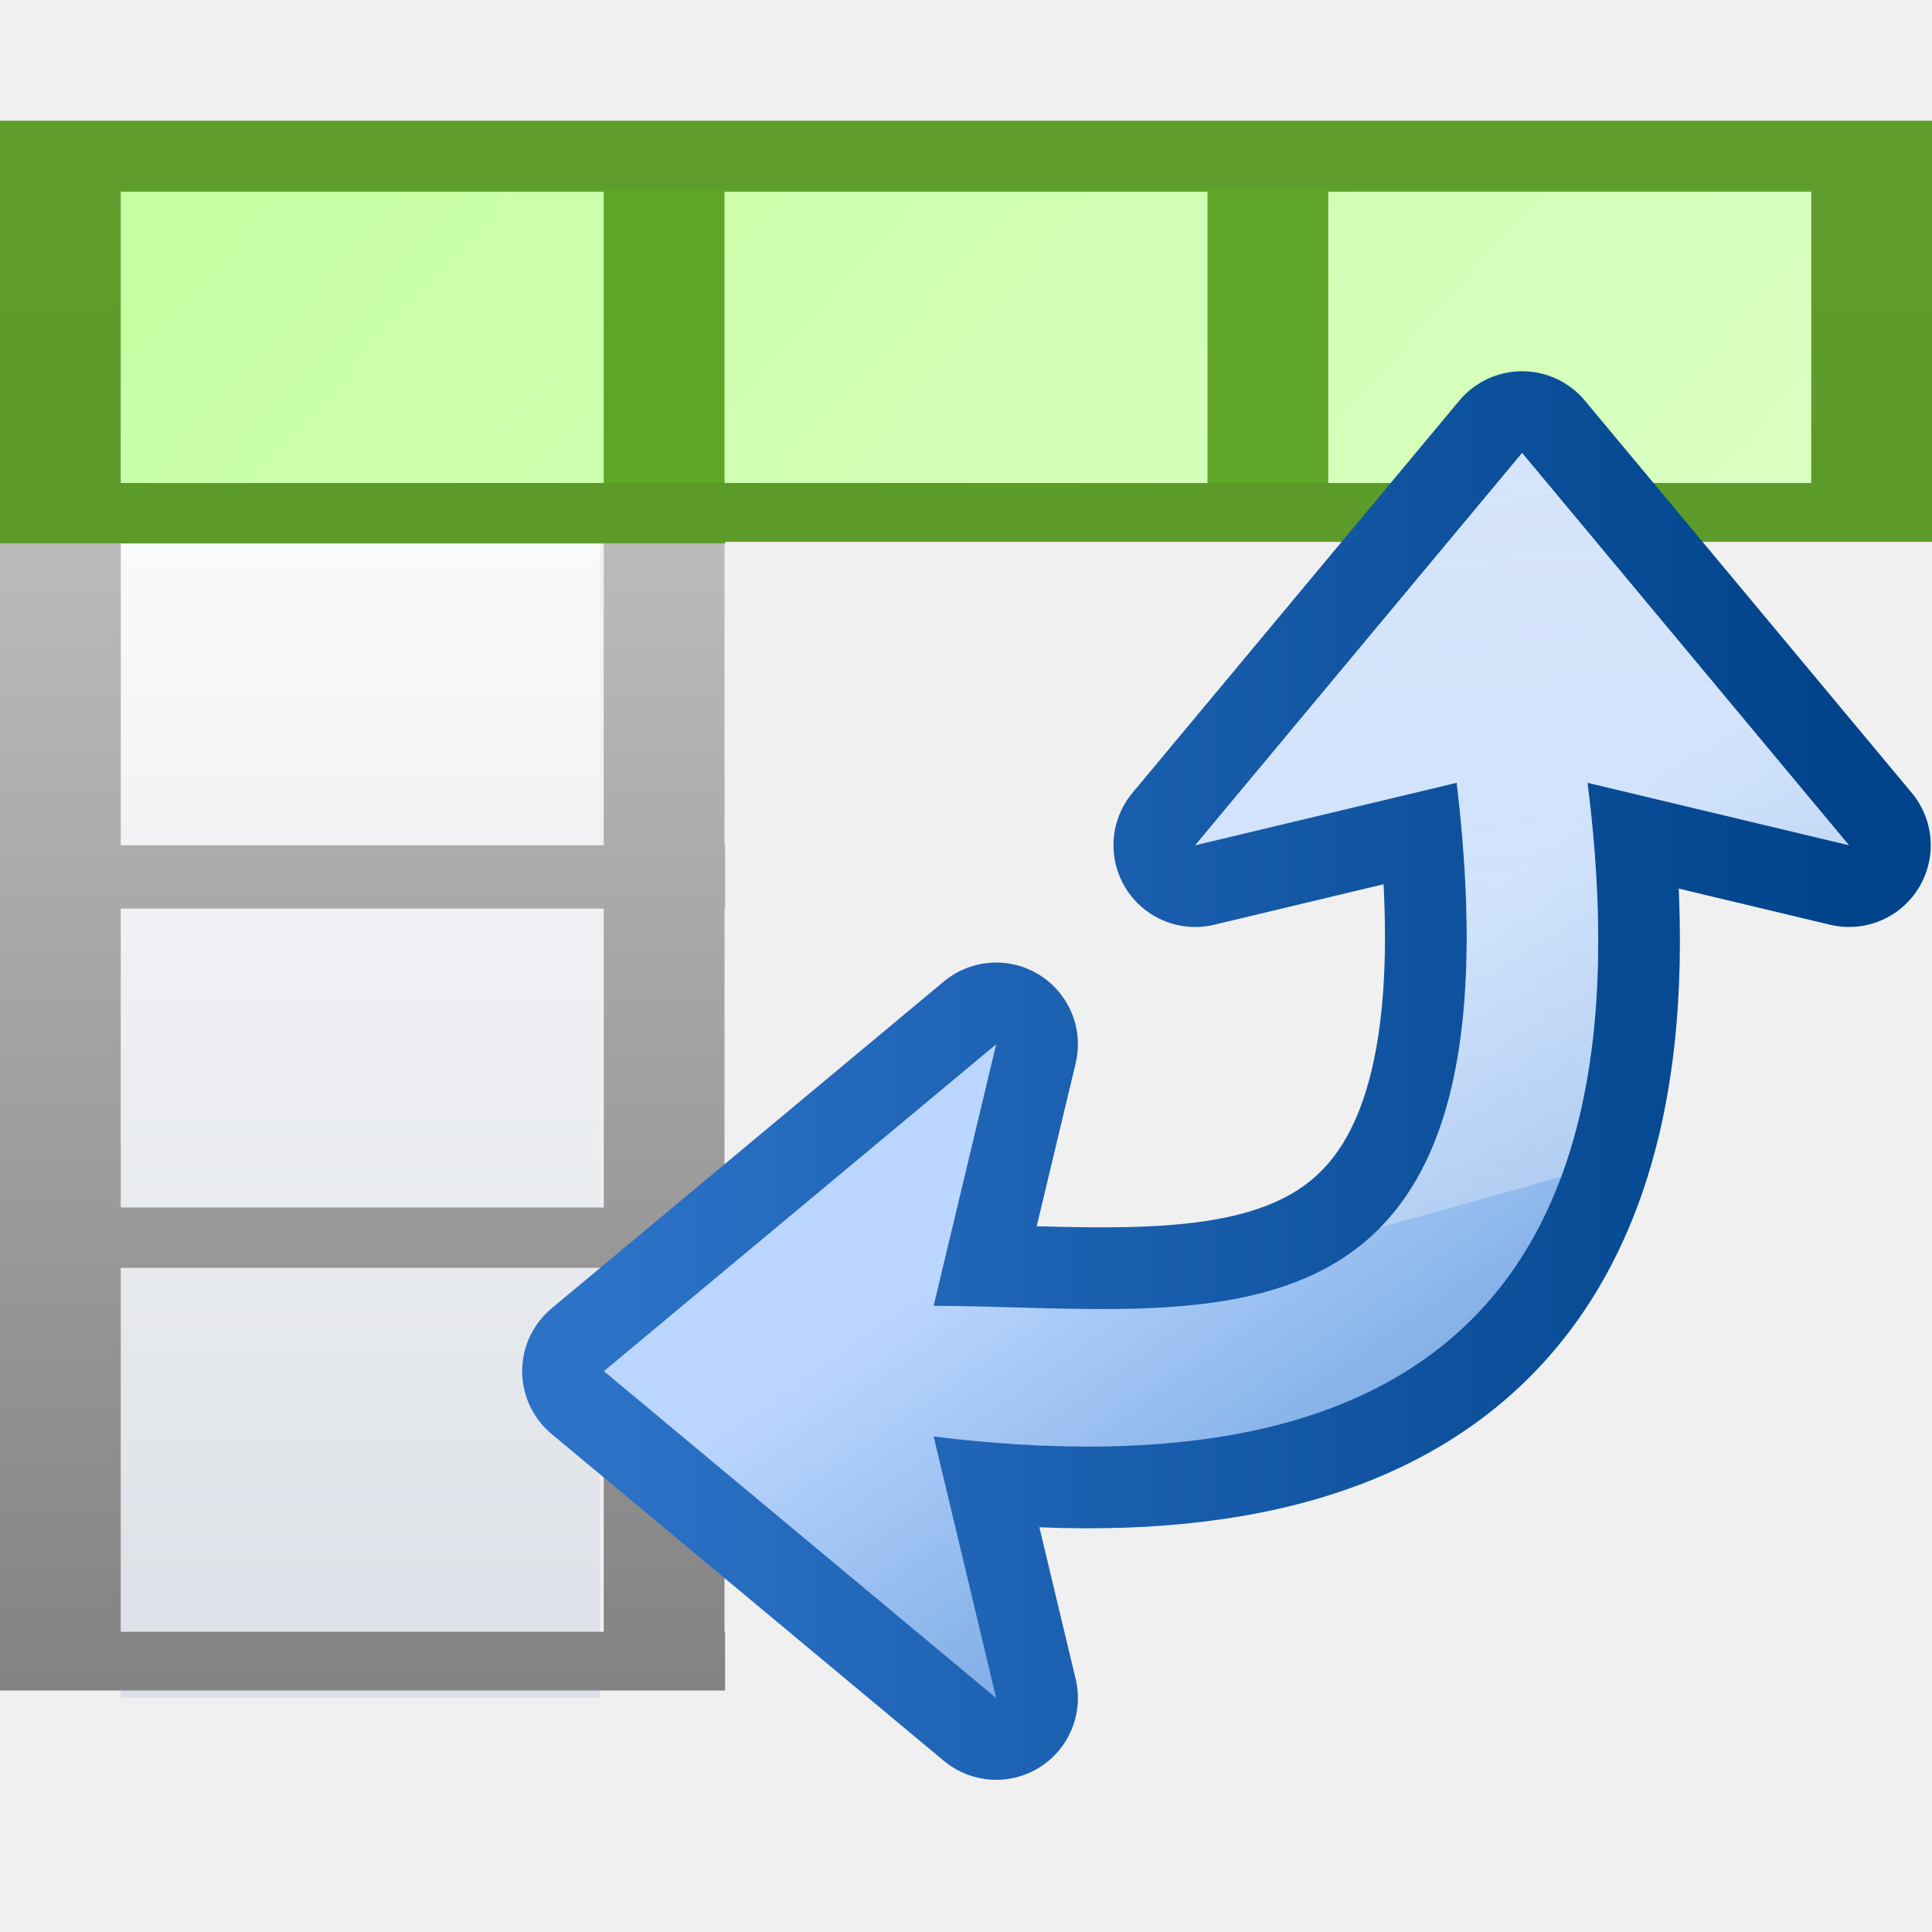
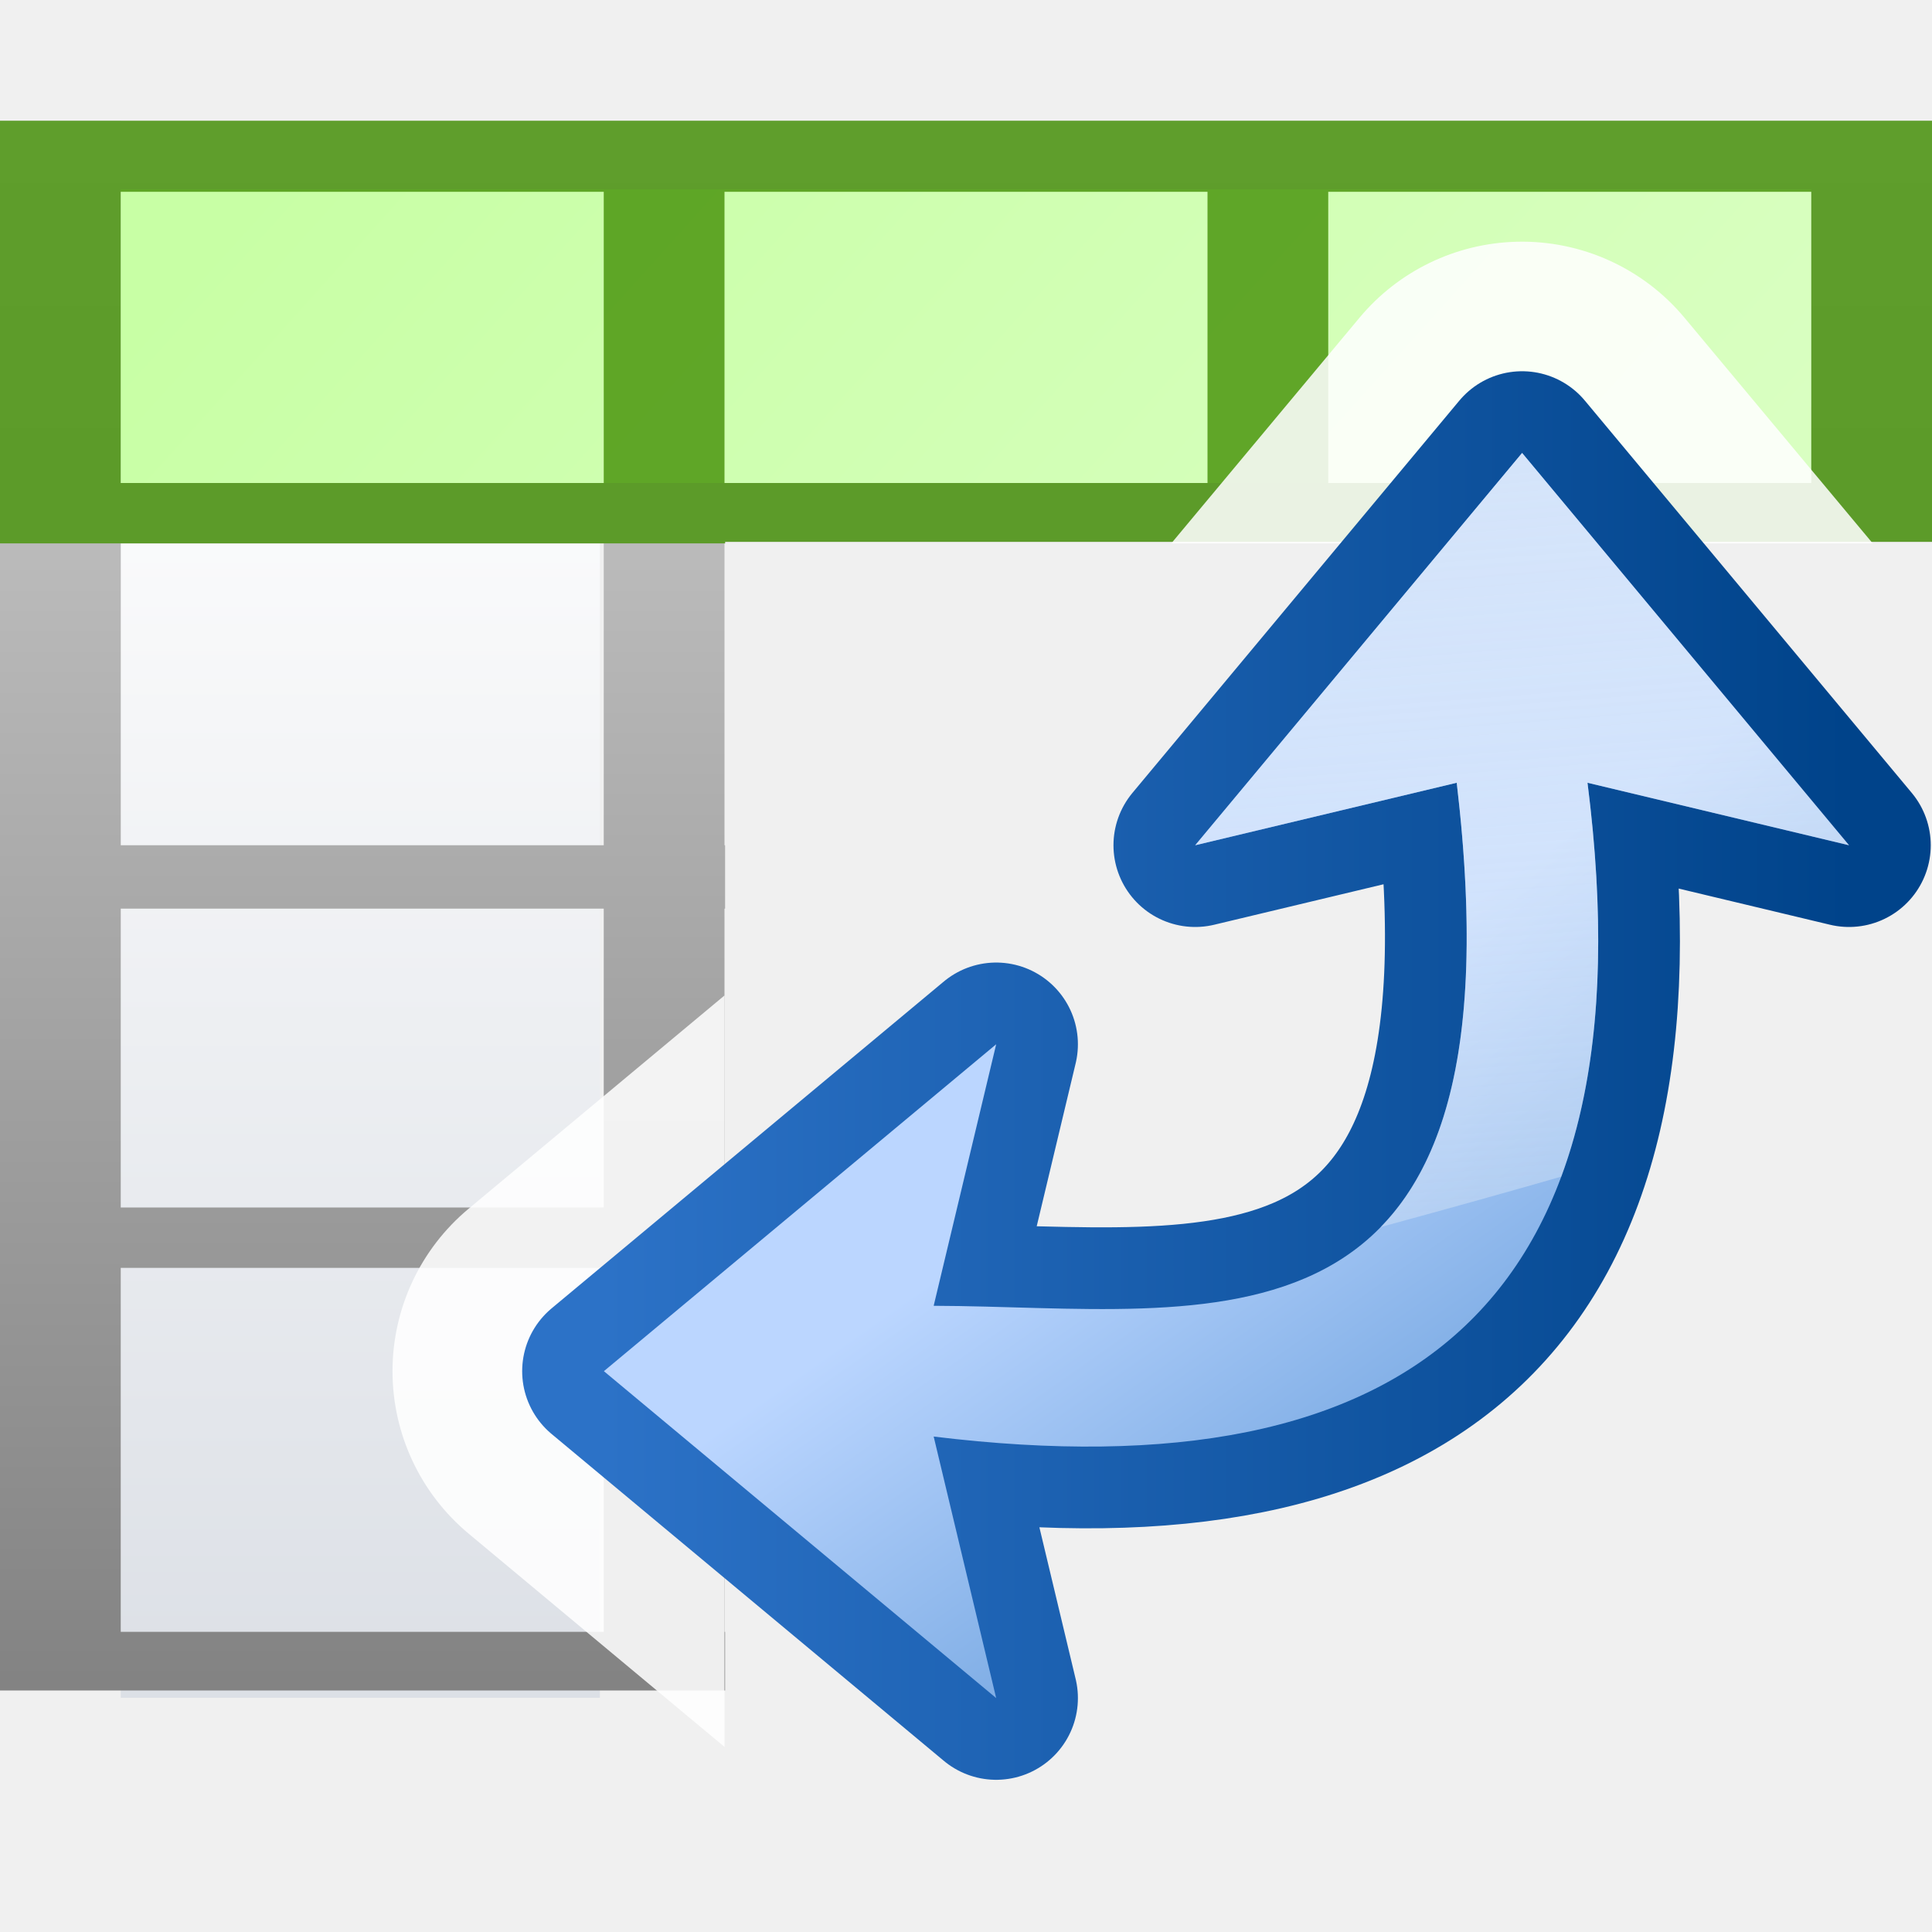
<svg xmlns="http://www.w3.org/2000/svg" height="16" width="16">
  <linearGradient id="a" gradientTransform="matrix(.3052324 0 0 1.30438 6.372135 -.351998)" gradientUnits="userSpaceOnUse" x1="46.048" x2="46.048" y1="128.017" y2="16.62">
    <stop offset="0" stop-color="#c7cdd7" />
    <stop offset="1" stop-color="#fff" />
  </linearGradient>
  <linearGradient id="b" gradientUnits="userSpaceOnUse" x1="67.267" x2="67.267" y1="288.201" y2="-56">
    <stop offset="0" />
    <stop offset="1" stop-color="#fff" />
  </linearGradient>
  <linearGradient id="c" gradientTransform="matrix(-1 0 0 1 154.9807 67.75736)" gradientUnits="userSpaceOnUse" x1="71.227" x2="28.93" y1="10.6" y2="70.898">
    <stop offset="0" stop-color="#bbd6ff" />
    <stop offset="1" stop-color="#0057ae" />
  </linearGradient>
  <linearGradient id="d" gradientTransform="matrix(1.037037 0 0 1.215894 -.296299 -21.49932)" gradientUnits="userSpaceOnUse" x1="8" x2="80" y1="36" y2="112">
    <stop offset="0" stop-color="#c8ffa5" />
    <stop offset="1" stop-color="#dfffcb" />
  </linearGradient>
  <linearGradient id="e" gradientUnits="userSpaceOnUse" x1="67.267" x2="67.267" y1="288.201" y2="-56">
    <stop offset="0" stop-color="#48940b" stop-opacity=".831" />
    <stop offset="1" stop-color="#48940b" stop-opacity=".831" />
  </linearGradient>
  <linearGradient id="f" gradientTransform="matrix(5.492172 0 0 -5.492172 -467.2429 446.3246)" gradientUnits="userSpaceOnUse" x1="101.997" x2="104" y1="83.22" y2="57.111">
    <stop offset="0" stop-color="#d4e2f3" />
    <stop offset="1" stop-color="#fff" stop-opacity="0" />
  </linearGradient>
  <linearGradient id="g" gradientUnits="userSpaceOnUse" x1="46.825" x2="123.001" y1="77.669" y2="77.669">
    <stop offset="0" stop-color="#2c72c7" />
    <stop offset="1" stop-color="#00438a" />
  </linearGradient>
  <g transform="scale(.125)">
    <path d="m8 8h31.743v104.485h-31.743z" fill="url(#a)" />
    <path d="m17.454 128h116v4h-116z" fill="#fff" opacity=".263" />
    <path d="m0 8v4.707 19.293 4 20 4.199 19.801 4 24.113 3.887h8 32 8 .039v-3.887h-.039v-24.113h.039v-4h-.039v-19.801h.039v-4.199h-.039v-20h.039v-.102h79.961v-27.898h-120zm8 4.707h32v19.293h-32zm40 0h32v19.293h-32zm40 0h32v19.293h-32zm-80 23.293h32v20h-32zm0 24.199h32v19.801h-32zm0 23.801h32v24.113h-32z" fill="url(#b)" />
    <path d="m8 12.546h112v19.454h-112z" fill="url(#d)" />
    <path d="m0 8v4.707 19.293 4h8 32 8 .039v-.102h79.961v-27.898h-120zm8 4.707h32v19.293h-32zm40 0h32v19.293h-32zm40 0h32v19.293h-32z" fill="url(#e)" />
+     <path d="m12.562 2.002a1.751 1.751 0 0 0 -1.303.629l-1.559 1.869h5.809l-1.559-1.869a1.751 1.751 0 0 0 -1.389-.629zm-6.562 6.242-2.119 1.766a1.751 1.751 0 0 0 0 2.691l2.119 1.766z" fill="#fff" fill-opacity=".871" transform="scale(8)" />
    <g transform="matrix(1.082912 0 0 1.082912 -10.69778 -12.85372)">
      <path d="m103.001 39.582-20 24 16-3.824c4.321 36.554-15.129 32.05-32 32l3.824-16-24 20 24 20-3.824-16c29.282 3.572 44.039-8.252 40-40l16 3.824z" fill="none" stroke="url(#g)" stroke-linecap="round" stroke-linejoin="round" stroke-width="10" />
      <g fill-rule="evenodd">
        <path d="m103.001 39.582-20 24 16-3.824c4.321 36.554-15.129 32.05-32 32l3.824-16-24 20 24 20-3.824-16c29.282 3.572 44.039-8.252 40-40l16 3.824z" fill="url(#c)" />
        <path d="m103.001 39.582-20 24 16-3.824c1.744 14.75-.386 22.81-4.652 27.18 3.705-1.004 7.388-2.032 11.049-3.082 2.289-6.173 2.868-14.158 1.604-24.098l16 3.824z" fill="url(#f)" />
      </g>
    </g>
  </g>
</svg>
